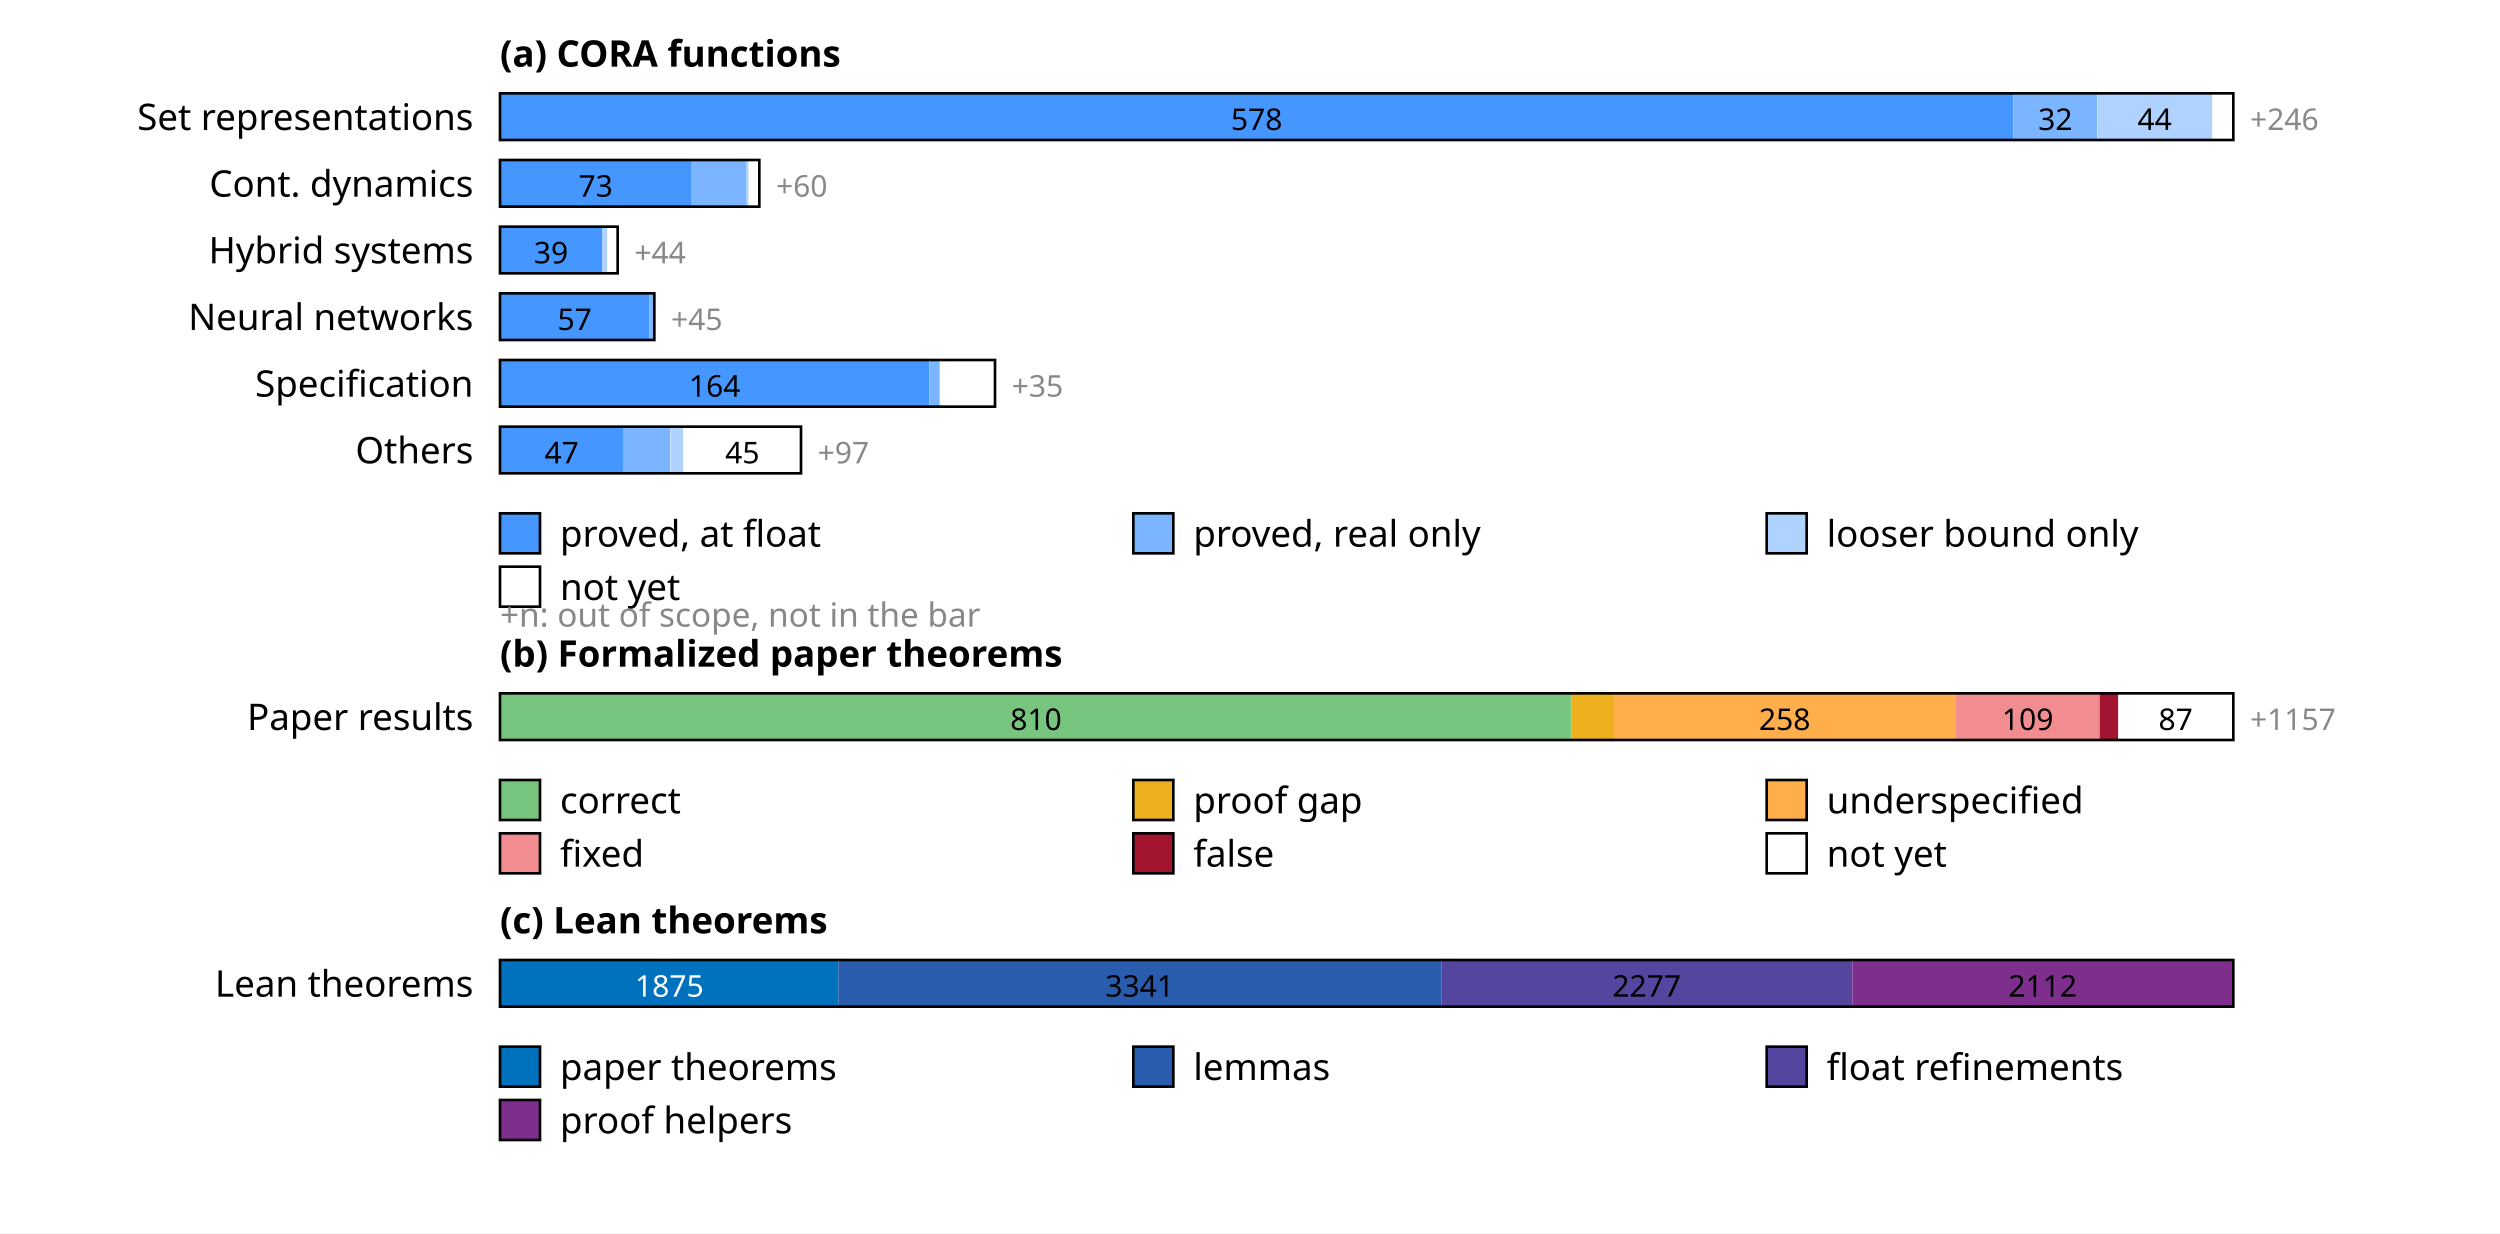
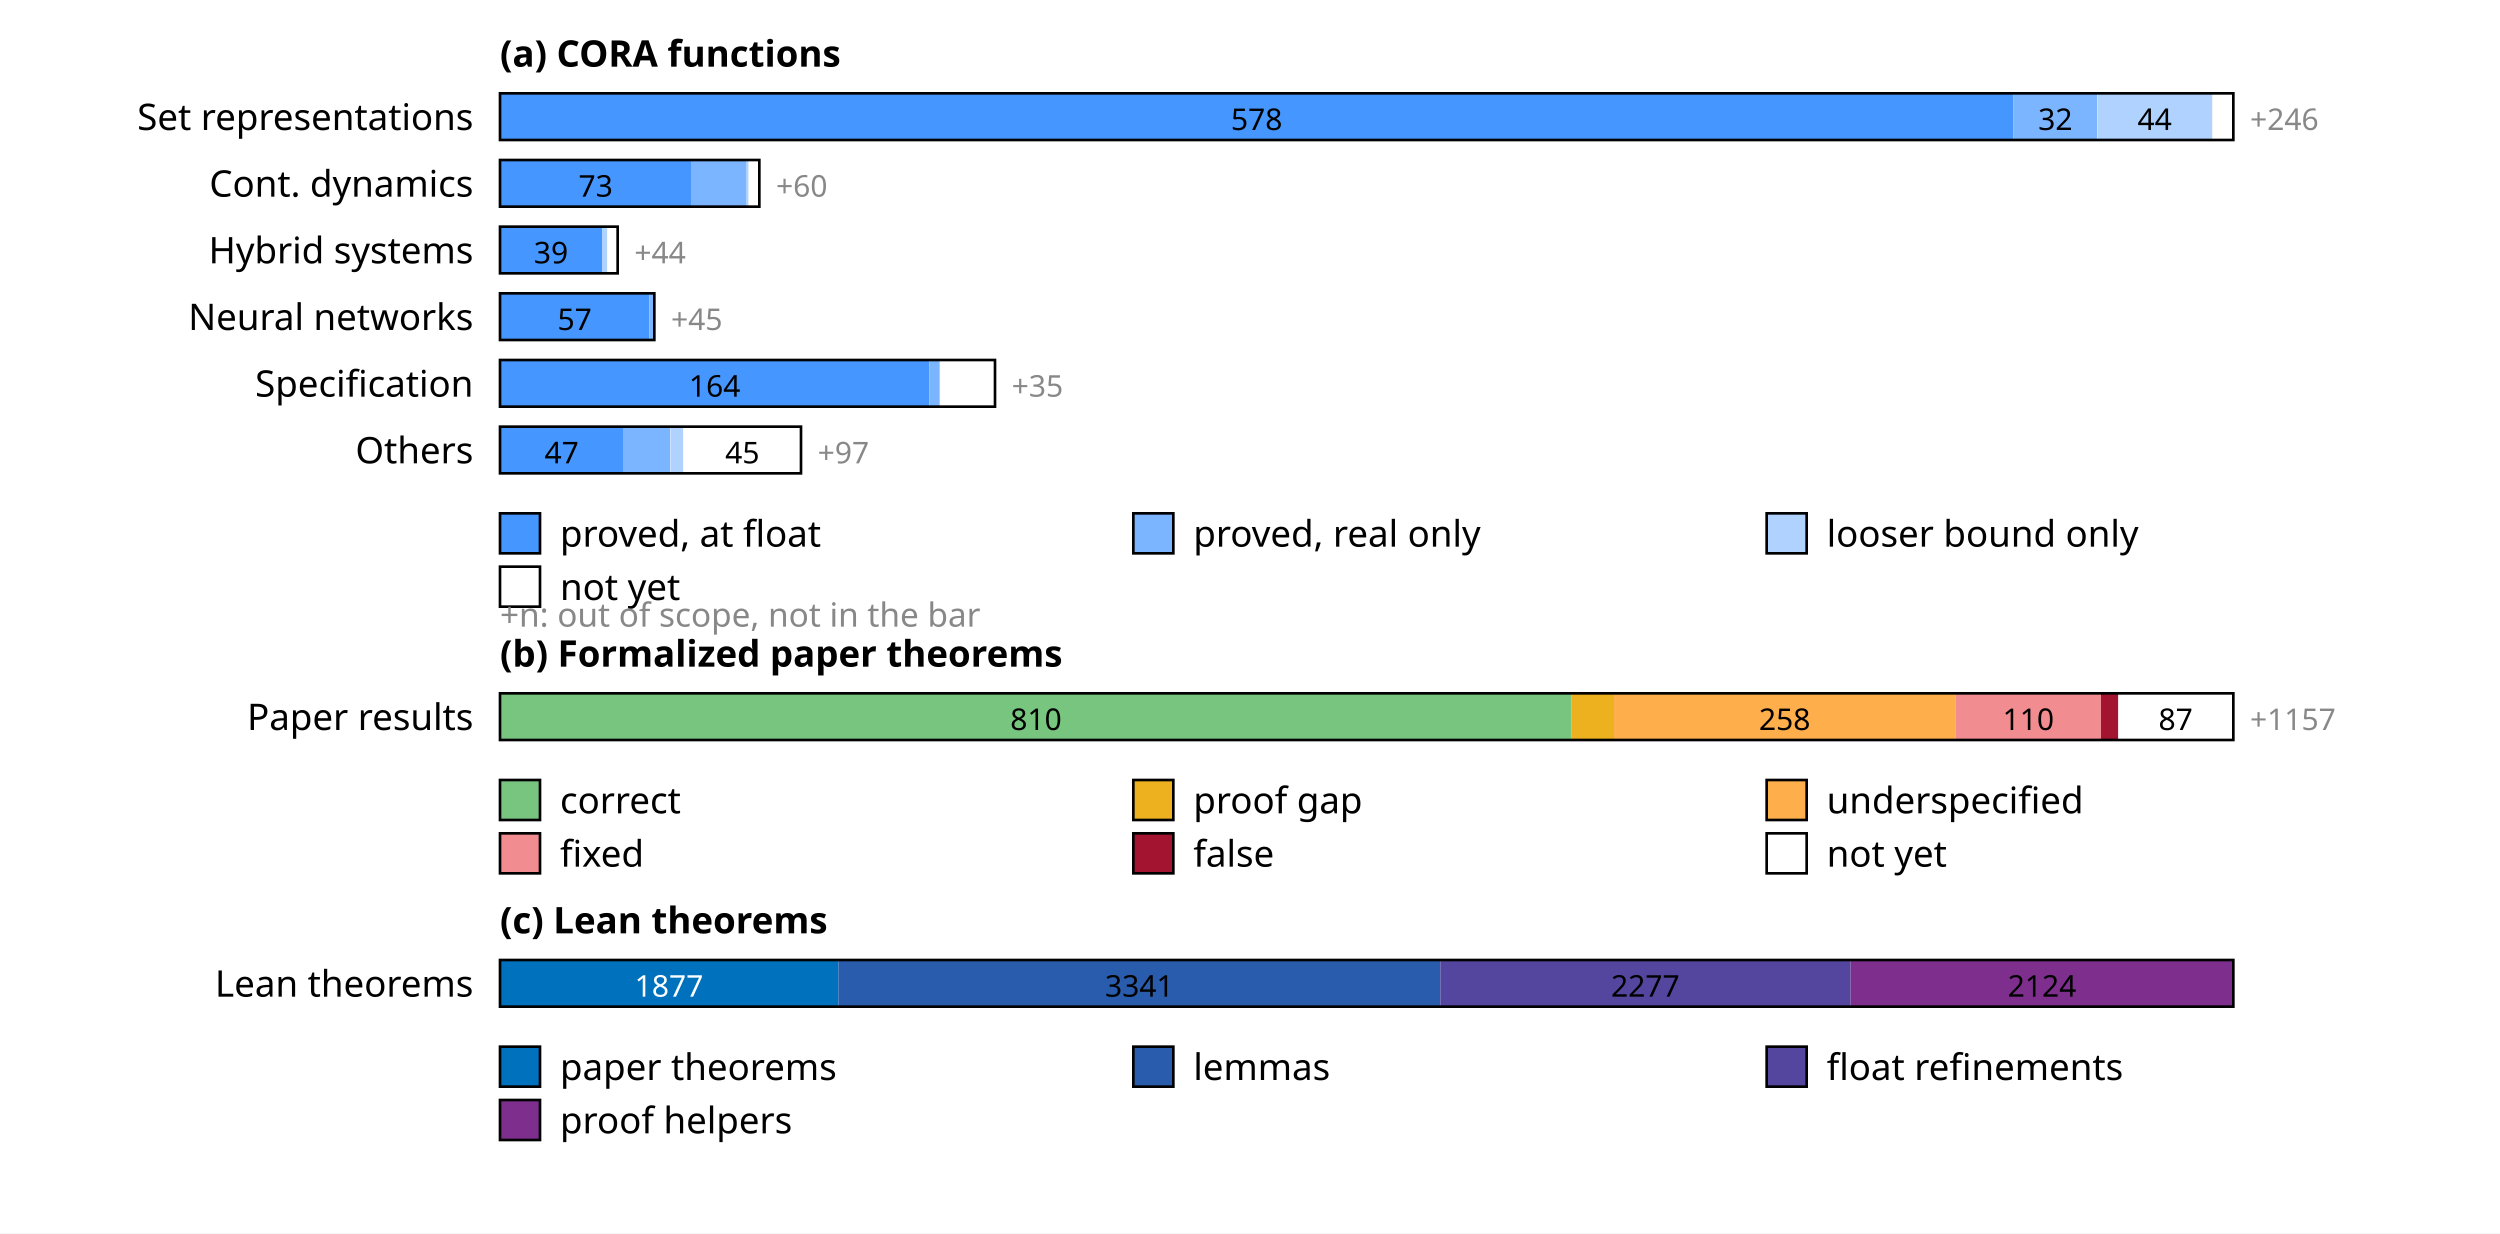
<svg xmlns="http://www.w3.org/2000/svg" width="750" height="370" font-family="sans-serif" font-size="11">
  <rect width="100%" height="100%" fill="white" />
  <text x="150" y="20" font-weight="bold">(a) CORA functions</text>
  <text x="142" y="39" text-anchor="end">Set representations</text>
  <rect x="150.0" y="28" width="454.0" height="14" fill="rgb(69,150,255)" />
  <text x="377.0" y="39" text-anchor="middle" font-size="9" fill="#000">578</text>
  <rect x="604.0" y="28" width="25.1" height="14" fill="rgb(123,180,255)" />
  <text x="616.6" y="39" text-anchor="middle" font-size="9" fill="#000">32</text>
  <rect x="629.2" y="28" width="34.6" height="14" fill="rgb(176,210,255)" />
  <text x="646.4" y="39" text-anchor="middle" font-size="9" fill="#000">44</text>
  <rect x="663.7" y="28" width="6.3" height="14" fill="rgb(255,255,255)" />
  <rect x="150" y="28" width="520.0" height="14" fill="none" stroke="#000" stroke-width="0.8" />
  <text x="675.0" y="39" font-size="9" fill="#888">+246</text>
  <text x="142" y="59" text-anchor="end">Cont. dynamics</text>
  <rect x="150.0" y="48" width="57.3" height="14" fill="rgb(69,150,255)" />
  <text x="178.7" y="59" text-anchor="middle" font-size="9" fill="#000">73</text>
  <rect x="207.3" y="48" width="16.5" height="14" fill="rgb(123,180,255)" />
  <rect x="223.8" y="48" width="0.8" height="14" fill="rgb(176,210,255)" />
  <rect x="224.6" y="48" width="3.1" height="14" fill="rgb(255,255,255)" />
  <rect x="150" y="48" width="77.8" height="14" fill="none" stroke="#000" stroke-width="0.8" />
  <text x="232.8" y="59" font-size="9" fill="#888">+60</text>
  <text x="142" y="79" text-anchor="end">Hybrid systems</text>
  <rect x="150.0" y="68" width="30.6" height="14" fill="rgb(69,150,255)" />
  <text x="165.3" y="79" text-anchor="middle" font-size="9" fill="#000">39</text>
  <rect x="180.6" y="68" width="1.6" height="14" fill="rgb(176,210,255)" />
  <rect x="182.2" y="68" width="3.1" height="14" fill="rgb(255,255,255)" />
  <rect x="150" y="68" width="35.3" height="14" fill="none" stroke="#000" stroke-width="0.8" />
  <text x="190.3" y="79" font-size="9" fill="#888">+44</text>
  <text x="142" y="99" text-anchor="end">Neural networks</text>
  <rect x="150.0" y="88" width="44.8" height="14" fill="rgb(69,150,255)" />
  <text x="172.4" y="99" text-anchor="middle" font-size="9" fill="#000">57</text>
  <rect x="194.8" y="88" width="1.6" height="14" fill="rgb(123,180,255)" />
  <rect x="150" y="88" width="46.3" height="14" fill="none" stroke="#000" stroke-width="0.8" />
  <text x="201.3" y="99" font-size="9" fill="#888">+45</text>
  <text x="142" y="119" text-anchor="end">Specification</text>
  <rect x="150.0" y="108" width="128.8" height="14" fill="rgb(69,150,255)" />
  <text x="214.4" y="119" text-anchor="middle" font-size="9" fill="#000">164</text>
  <rect x="278.8" y="108" width="3.1" height="14" fill="rgb(123,180,255)" />
  <rect x="282.0" y="108" width="16.5" height="14" fill="rgb(255,255,255)" />
  <rect x="150" y="108" width="148.5" height="14" fill="none" stroke="#000" stroke-width="0.8" />
  <text x="303.5" y="119" font-size="9" fill="#888">+35</text>
  <text x="142" y="139" text-anchor="end">Others</text>
  <rect x="150.0" y="128" width="36.9" height="14" fill="rgb(69,150,255)" />
  <text x="168.5" y="139" text-anchor="middle" font-size="9" fill="#000">47</text>
  <rect x="186.9" y="128" width="14.1" height="14" fill="rgb(123,180,255)" />
  <rect x="201.1" y="128" width="3.9" height="14" fill="rgb(176,210,255)" />
  <rect x="205.0" y="128" width="35.3" height="14" fill="rgb(255,255,255)" />
  <text x="222.7" y="139" text-anchor="middle" font-size="9" fill="#000">45</text>
  <rect x="150" y="128" width="90.3" height="14" fill="none" stroke="#000" stroke-width="0.8" />
  <text x="245.3" y="139" font-size="9" fill="#888">+97</text>
  <rect x="150" y="154" width="12" height="12" fill="rgb(69,150,255)" stroke="#000" stroke-width="0.8" />
  <text x="168" y="164">proved, at float</text>
  <rect x="340" y="154" width="12" height="12" fill="rgb(123,180,255)" stroke="#000" stroke-width="0.8" />
  <text x="358" y="164">proved, real only</text>
  <rect x="530" y="154" width="12" height="12" fill="rgb(176,210,255)" stroke="#000" stroke-width="0.8" />
  <text x="548" y="164">looser bound only</text>
  <rect x="150" y="170" width="12" height="12" fill="rgb(255,255,255)" stroke="#000" stroke-width="0.8" />
  <text x="168" y="180">not yet</text>
  <text x="150" y="188" font-size="10" fill="#888">+n: out of scope, not in the bar</text>
  <text x="150" y="200" font-weight="bold">(b) Formalized paper theorems</text>
  <text x="142" y="219" text-anchor="end">Paper results</text>
  <rect x="150.0" y="208" width="321.5" height="14" fill="rgb(120,197,127)" />
  <text x="310.8" y="219" text-anchor="middle" font-size="9" fill="#000">810</text>
  <rect x="471.5" y="208" width="12.7" height="14" fill="rgb(237,177,32)" />
  <rect x="484.2" y="208" width="102.4" height="14" fill="rgb(255,174,76)" />
  <text x="535.4" y="219" text-anchor="middle" font-size="9" fill="#000">258</text>
-   <rect x="586.6" y="208" width="43.3" height="14" fill="rgb(241,141,145)" />
-   <text x="608.3" y="219" text-anchor="middle" font-size="9" fill="#000">109</text>
-   <rect x="629.9" y="208" width="5.6" height="14" fill="rgb(162,20,47)" />
+   <rect x="586.6" y="208" width="43.7" height="14" fill="rgb(241,141,145)" />
+   <text x="608.5" y="219" text-anchor="middle" font-size="9" fill="#000">110</text>
+   <rect x="630.3" y="208" width="5.2" height="14" fill="rgb(162,20,47)" />
  <rect x="635.5" y="208" width="34.5" height="14" fill="rgb(255,255,255)" />
  <text x="652.7" y="219" text-anchor="middle" font-size="9" fill="#000">87</text>
  <rect x="150" y="208" width="520.0" height="14" fill="none" stroke="#000" stroke-width="0.8" />
  <text x="675.0" y="219" font-size="9" fill="#888">+1157</text>
  <rect x="150" y="234" width="12" height="12" fill="rgb(120,197,127)" stroke="#000" stroke-width="0.8" />
  <text x="168" y="244">correct</text>
  <rect x="340" y="234" width="12" height="12" fill="rgb(237,177,32)" stroke="#000" stroke-width="0.8" />
  <text x="358" y="244">proof gap</text>
  <rect x="530" y="234" width="12" height="12" fill="rgb(255,174,76)" stroke="#000" stroke-width="0.8" />
  <text x="548" y="244">underspecified</text>
  <rect x="150" y="250" width="12" height="12" fill="rgb(241,141,145)" stroke="#000" stroke-width="0.8" />
  <text x="168" y="260">fixed</text>
  <rect x="340" y="250" width="12" height="12" fill="rgb(162,20,47)" stroke="#000" stroke-width="0.8" />
  <text x="358" y="260">false</text>
  <rect x="530" y="250" width="12" height="12" fill="rgb(255,255,255)" stroke="#000" stroke-width="0.8" />
  <text x="548" y="260">not yet</text>
  <text x="150" y="280" font-weight="bold">(c) Lean theorems</text>
  <text x="142" y="299" text-anchor="end">Lean theorems</text>
  <rect x="150.0" y="288" width="101.5" height="14" fill="rgb(0,114,189)" />
-   <text x="200.8" y="299" text-anchor="middle" font-size="9" fill="#fff">1875</text>
-   <rect x="251.5" y="288" width="180.9" height="14" fill="rgb(42,92,173)" />
-   <text x="341.9" y="299" text-anchor="middle" font-size="9" fill="#000">3341</text>
-   <rect x="432.4" y="288" width="123.3" height="14" fill="rgb(84,69,158)" />
-   <text x="494.0" y="299" text-anchor="middle" font-size="9" fill="#000">2277</text>
-   <rect x="555.7" y="288" width="114.3" height="14" fill="rgb(126,47,142)" />
-   <text x="612.8" y="299" text-anchor="middle" font-size="9" fill="#000">2112</text>
+   <text x="200.7" y="299" text-anchor="middle" font-size="9" fill="#fff">1877</text>
+   <rect x="251.5" y="288" width="180.6" height="14" fill="rgb(42,92,173)" />
+   <text x="341.8" y="299" text-anchor="middle" font-size="9" fill="#000">3341</text>
+   <rect x="432.1" y="288" width="123.1" height="14" fill="rgb(84,69,158)" />
+   <text x="493.6" y="299" text-anchor="middle" font-size="9" fill="#000">2277</text>
+   <rect x="555.2" y="288" width="114.8" height="14" fill="rgb(126,47,142)" />
+   <text x="612.6" y="299" text-anchor="middle" font-size="9" fill="#000">2124</text>
  <rect x="150" y="288" width="520.0" height="14" fill="none" stroke="#000" stroke-width="0.8" />
  <rect x="150" y="314" width="12" height="12" fill="rgb(0,114,189)" stroke="#000" stroke-width="0.8" />
  <text x="168" y="324">paper theorems</text>
  <rect x="340" y="314" width="12" height="12" fill="rgb(42,92,173)" stroke="#000" stroke-width="0.8" />
  <text x="358" y="324">lemmas</text>
  <rect x="530" y="314" width="12" height="12" fill="rgb(84,69,158)" stroke="#000" stroke-width="0.8" />
  <text x="548" y="324">float refinements</text>
  <rect x="150" y="330" width="12" height="12" fill="rgb(126,47,142)" stroke="#000" stroke-width="0.8" />
  <text x="168" y="340">proof helpers</text>
</svg>
